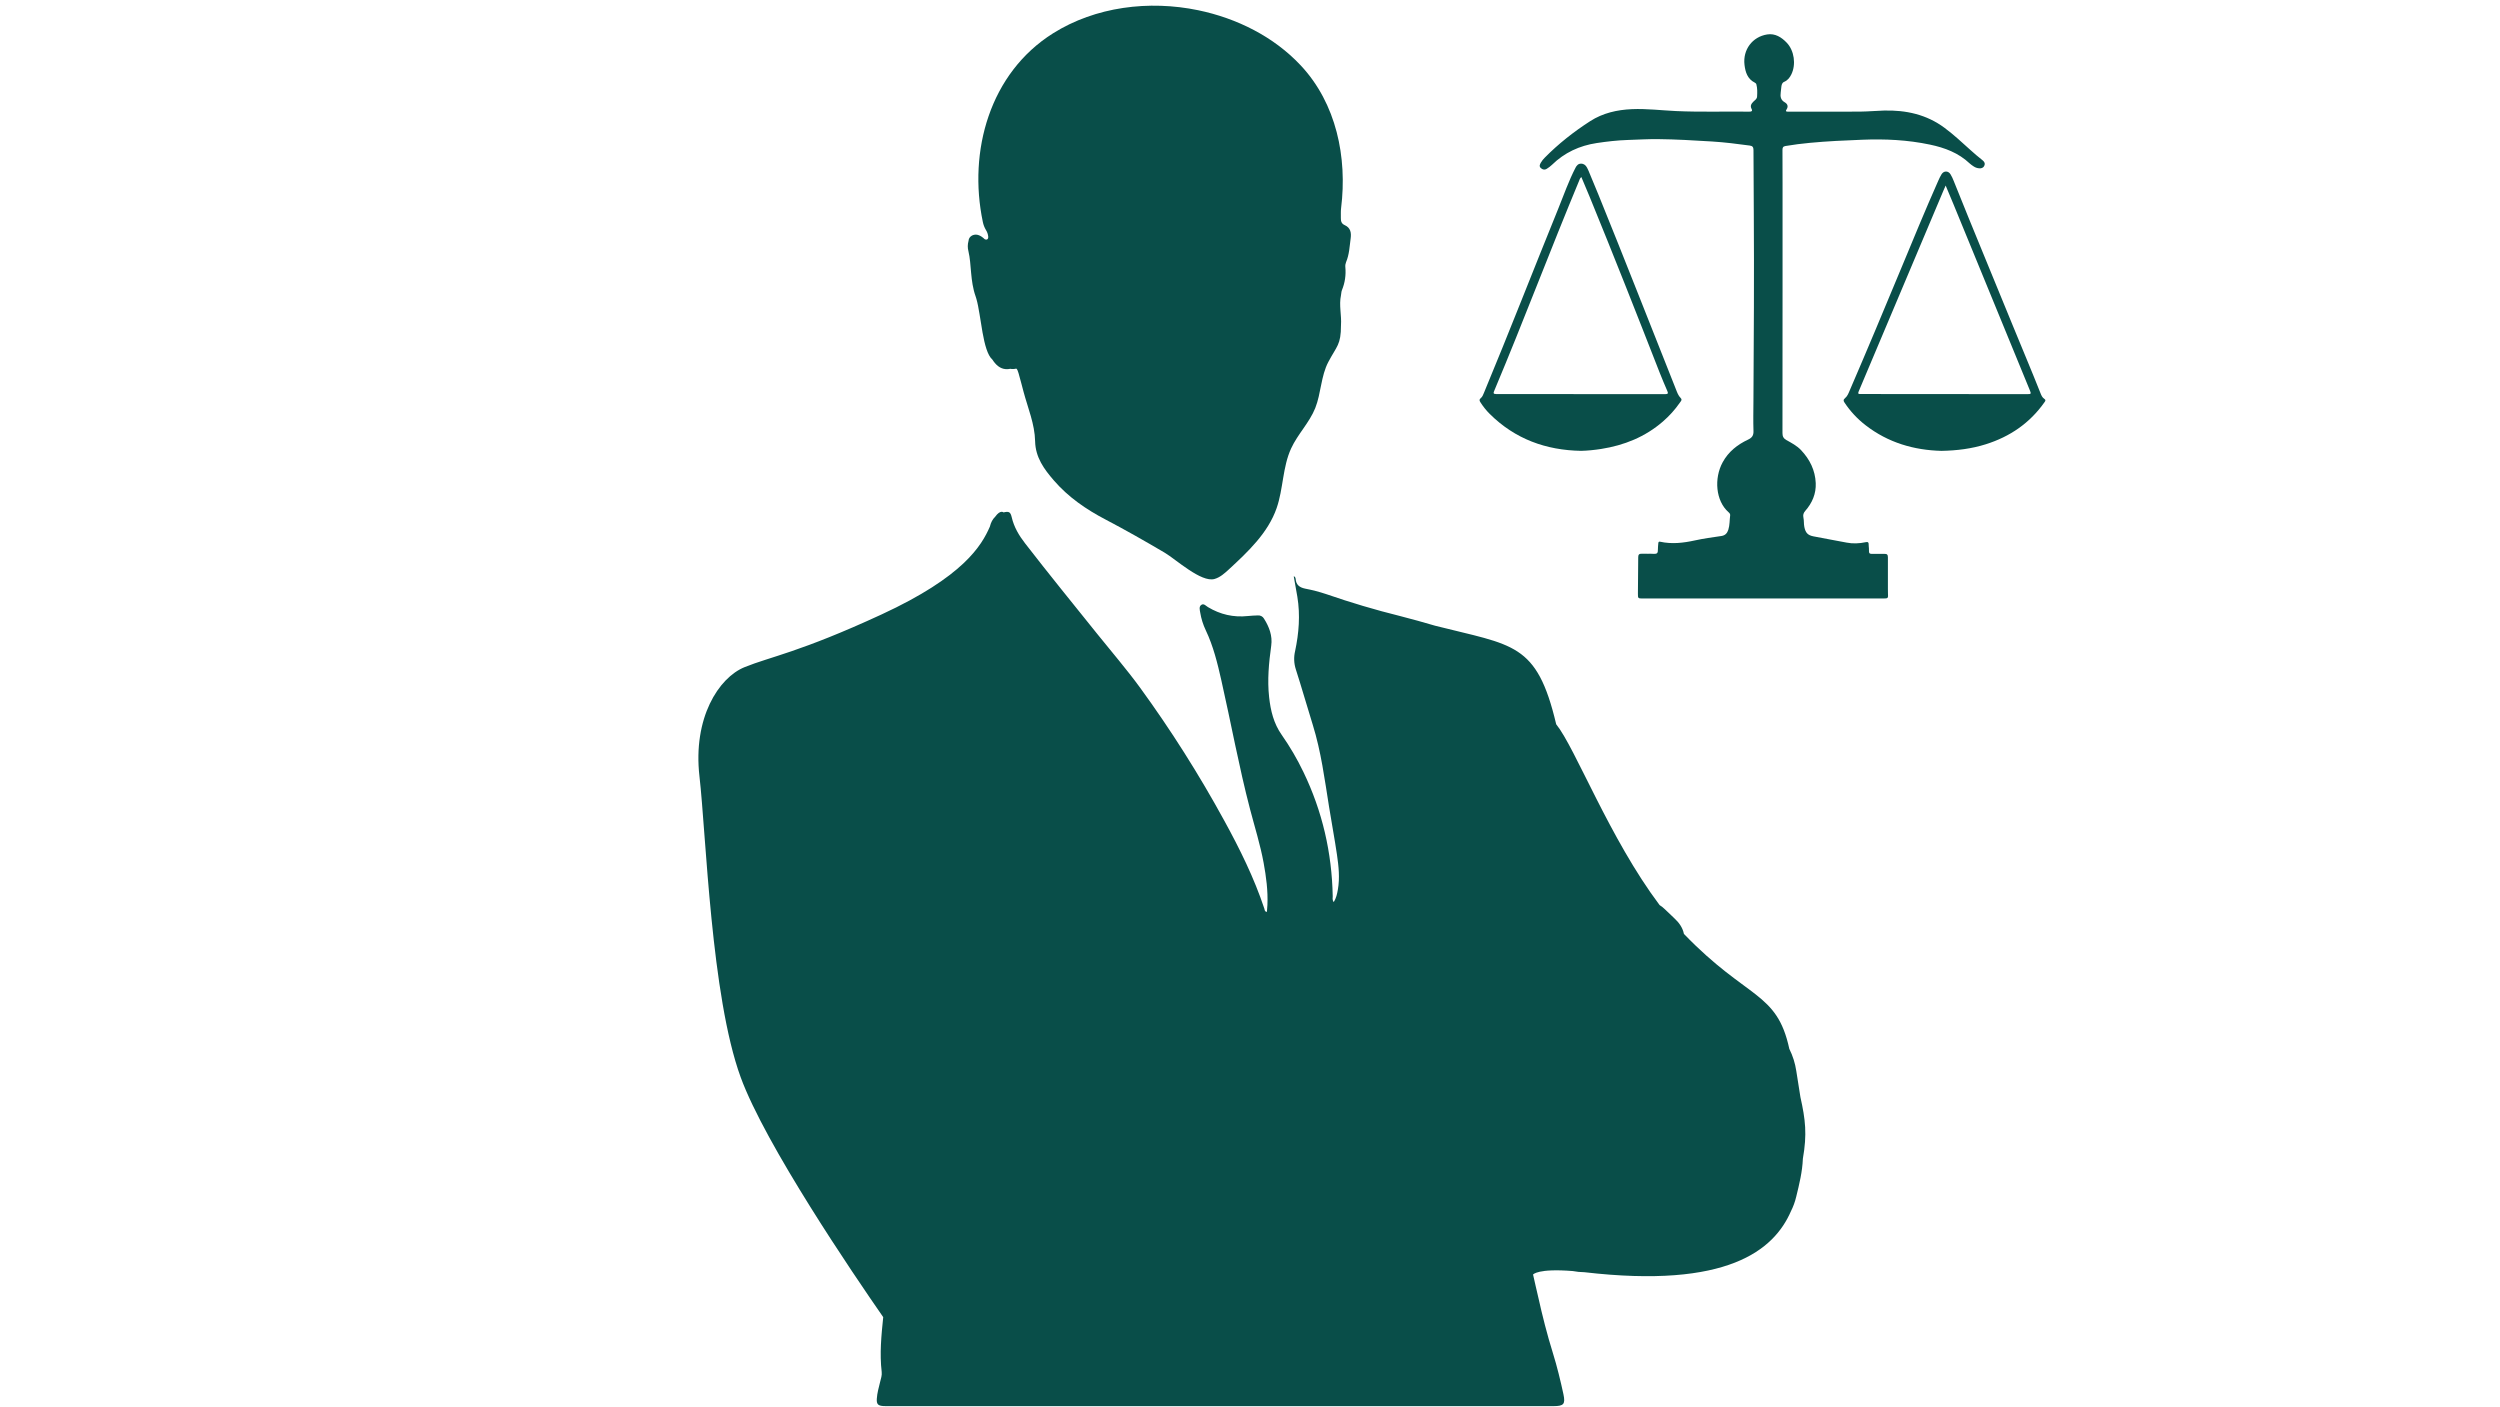
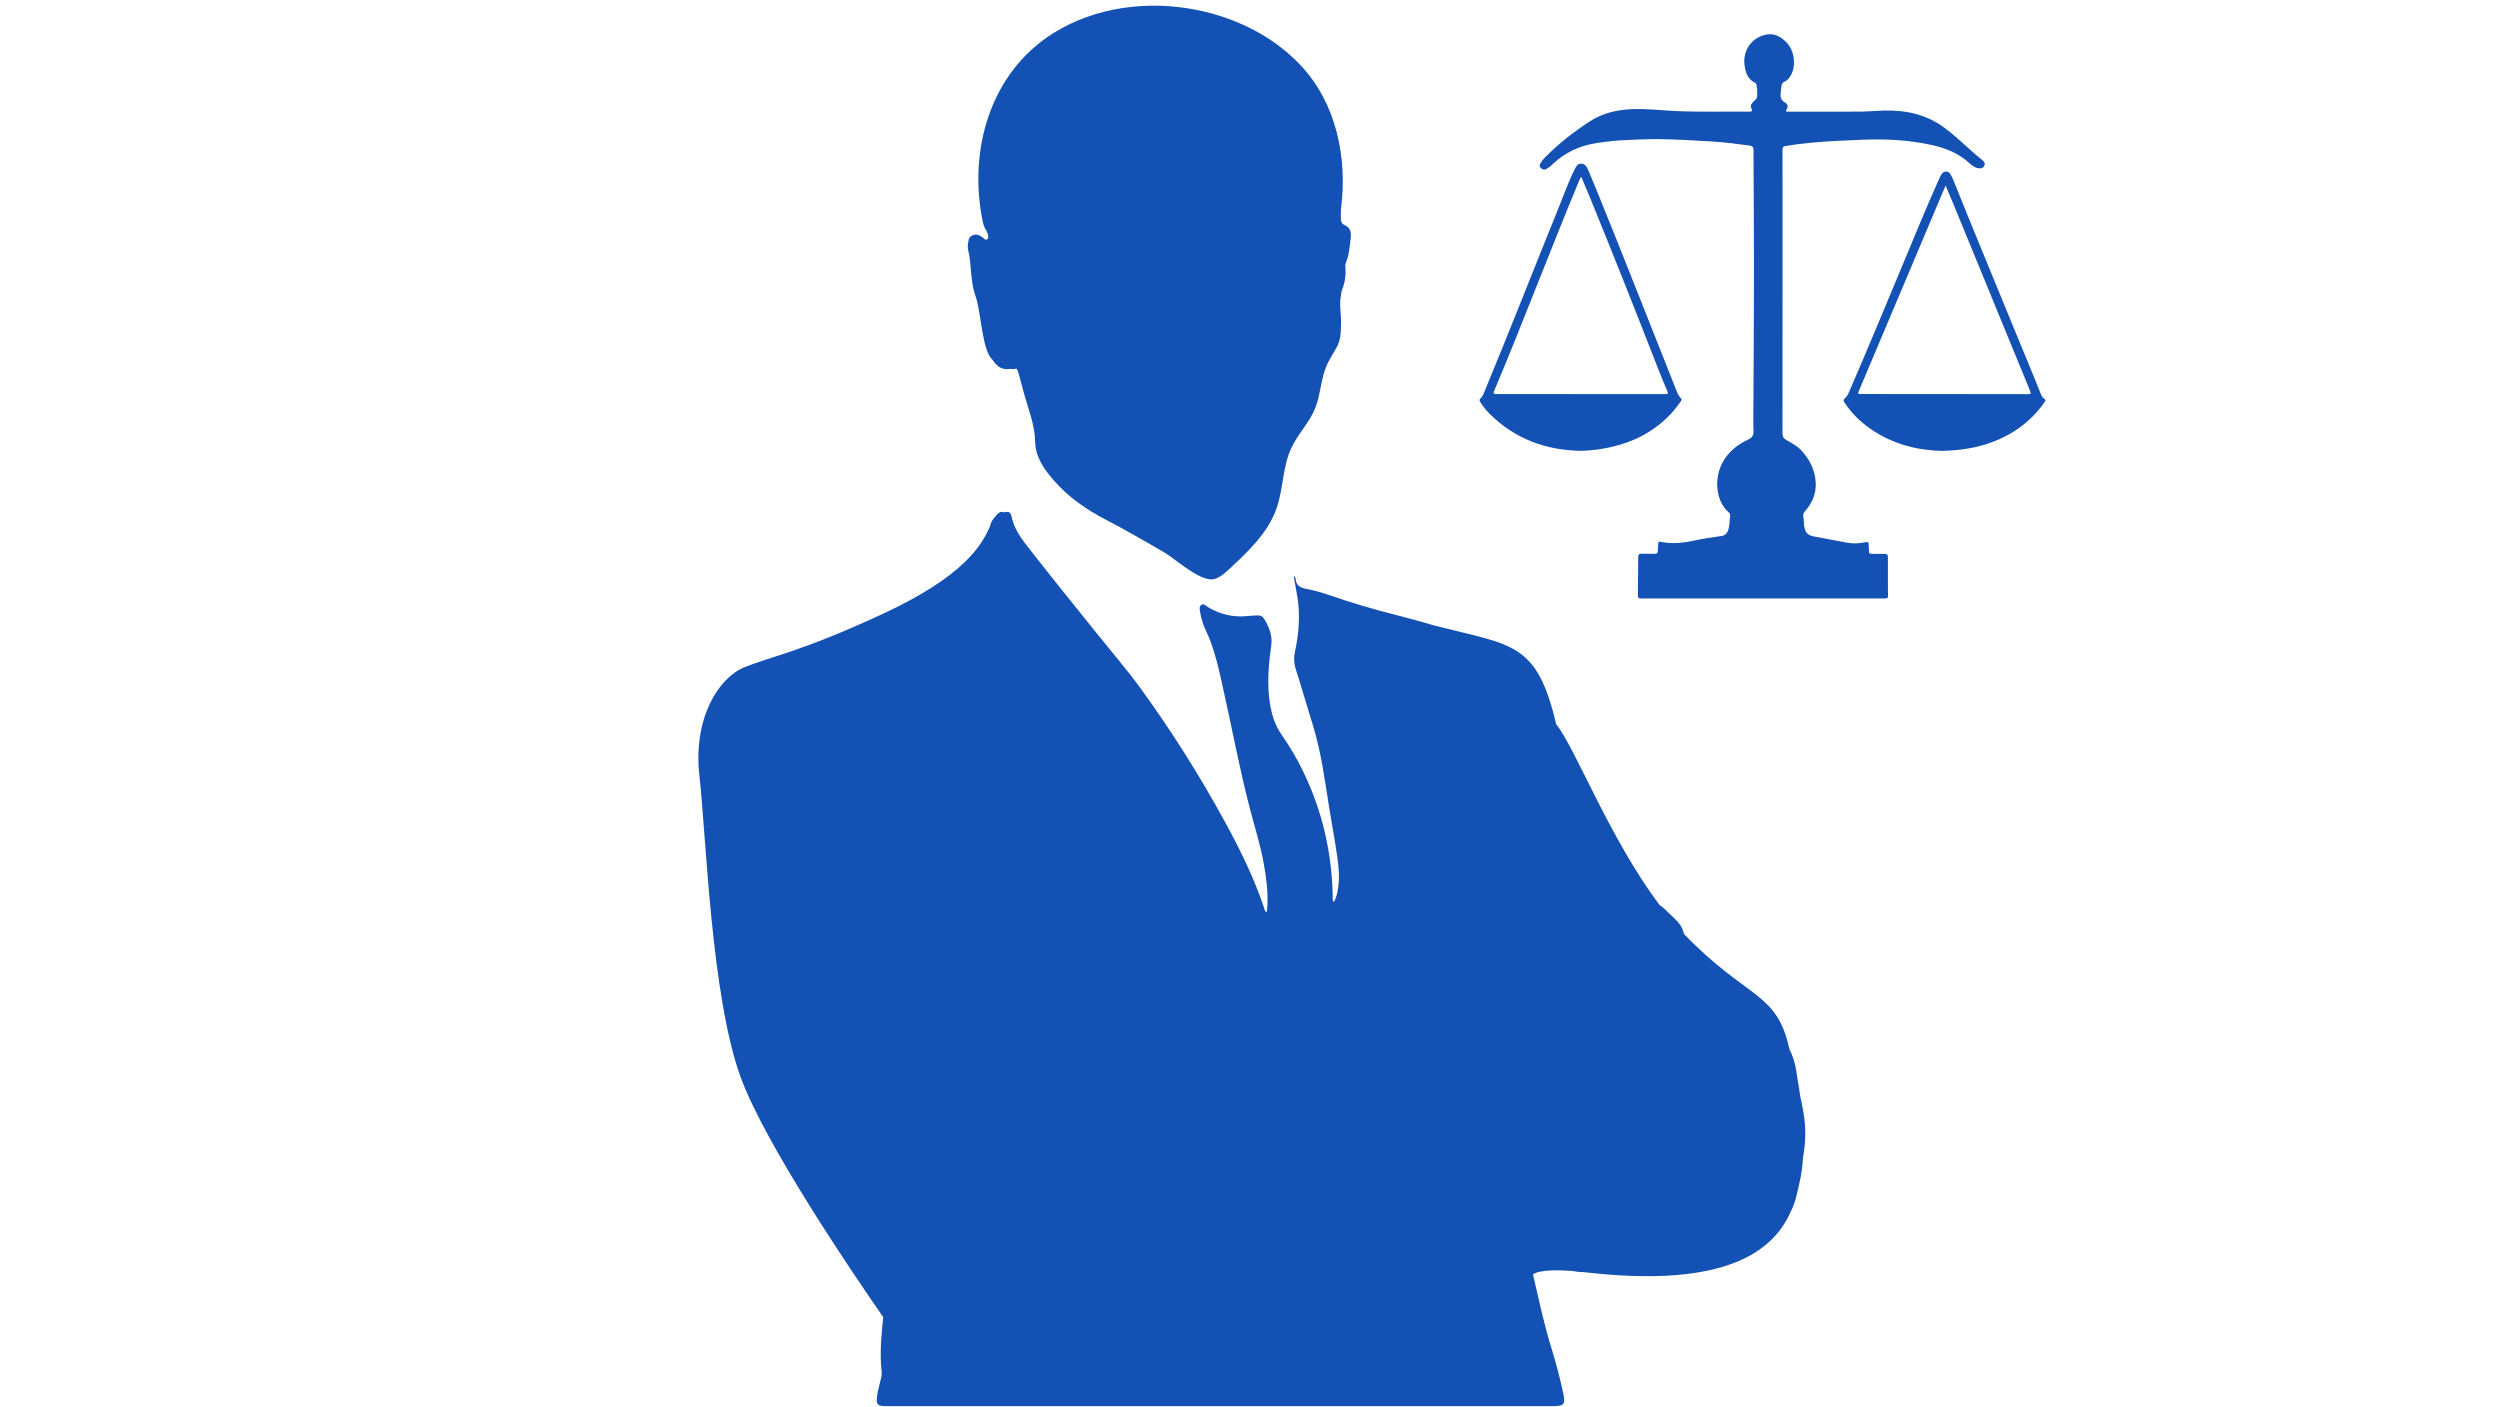
<svg xmlns="http://www.w3.org/2000/svg" width="640" zoomAndPan="magnify" viewBox="0 0 480 270" height="360" preserveAspectRatio="xMidYMid meet" version="1.0">
  <defs>
    <clipPath id="301ad0678f">
      <path d="M 134 98 L 346.762 98 L 346.762 270 L 134 270 Z M 134 98 " clip-rule="nonzero" />
    </clipPath>
    <clipPath id="1e003f1fbe">
      <path d="M 295 6.348 L 382 6.348 L 382 115 L 295 115 Z M 295 6.348 " clip-rule="nonzero" />
    </clipPath>
    <clipPath id="c57ec2ffd7">
      <path d="M 353 32 L 392.715 32 L 392.715 87 L 353 87 Z M 353 32 " clip-rule="nonzero" />
    </clipPath>
  </defs>
-   <path fill="#094e49" d="M 258.441 50.34 C 258.32 50.645 258.273 50.957 258.305 51.285 C 258.449 52.824 258.23 54.309 257.641 55.738 C 257.523 56.031 257.535 56.371 257.469 56.688 C 257.055 58.609 257.609 60.535 257.469 62.461 C 257.469 66.227 256.664 66.418 255.043 69.488 C 253.605 72.215 253.656 75.508 252.527 78.352 C 251.406 81.148 249.16 83.359 247.898 86.094 C 246.246 89.676 246.406 93.836 245.113 97.559 C 243.465 102.309 239.637 105.914 235.941 109.324 C 235.121 110.078 234.258 110.859 233.184 111.164 C 230.625 111.891 225.762 107.383 223.605 106.109 C 219.879 103.914 216.121 101.773 212.285 99.762 C 208.543 97.805 205.113 95.453 202.336 92.238 C 200.461 90.066 198.812 87.836 198.742 84.719 C 198.676 81.426 197.359 78.363 196.52 75.215 C 196.199 74.016 195.898 72.812 195.551 71.621 C 195.41 71.152 195.305 70.891 195.125 70.77 C 194.746 70.867 194.367 70.883 193.98 70.812 C 192.77 71.062 191.809 70.637 191.023 69.703 C 190.844 69.496 190.684 69.273 190.539 69.043 C 188.652 67.406 188.398 60.637 187.473 57.398 C 187.414 57.23 187.363 57.066 187.316 56.898 C 186.254 53.914 186.539 50.75 185.945 48.266 C 185.766 47.594 185.77 46.922 185.957 46.254 C 185.988 45.82 186.191 45.492 186.559 45.266 C 186.711 45.168 186.879 45.105 187.059 45.078 C 187.602 44.957 188.289 45.184 189.051 45.918 C 189.48 46.137 189.773 45.926 189.742 45.438 C 189.695 44.973 189.547 44.543 189.293 44.148 C 189.008 43.668 188.812 43.156 188.703 42.613 C 185.848 29.012 190.047 14.027 202.184 6.398 C 210.348 1.273 220.617 0.008 230.055 1.965 C 237.473 3.508 244.582 7.039 249.758 12.578 C 256.582 19.879 258.699 30.203 257.492 39.941 C 257.41 40.574 257.461 41.227 257.445 41.871 C 257.434 42.457 257.559 42.945 258.172 43.219 C 259.297 43.715 259.477 44.664 259.328 45.754 C 259.117 47.297 259.07 48.871 258.441 50.34 Z M 258.441 50.34 " fill-opacity="1" fill-rule="nonzero" />
+   <path fill="#1351B4" d="M 258.441 50.34 C 258.32 50.645 258.273 50.957 258.305 51.285 C 258.449 52.824 258.23 54.309 257.641 55.738 C 257.523 56.031 257.535 56.371 257.469 56.688 C 257.055 58.609 257.609 60.535 257.469 62.461 C 257.469 66.227 256.664 66.418 255.043 69.488 C 253.605 72.215 253.656 75.508 252.527 78.352 C 251.406 81.148 249.16 83.359 247.898 86.094 C 246.246 89.676 246.406 93.836 245.113 97.559 C 243.465 102.309 239.637 105.914 235.941 109.324 C 235.121 110.078 234.258 110.859 233.184 111.164 C 230.625 111.891 225.762 107.383 223.605 106.109 C 219.879 103.914 216.121 101.773 212.285 99.762 C 208.543 97.805 205.113 95.453 202.336 92.238 C 200.461 90.066 198.812 87.836 198.742 84.719 C 198.676 81.426 197.359 78.363 196.52 75.215 C 196.199 74.016 195.898 72.812 195.551 71.621 C 195.41 71.152 195.305 70.891 195.125 70.77 C 194.746 70.867 194.367 70.883 193.98 70.812 C 192.77 71.062 191.809 70.637 191.023 69.703 C 190.844 69.496 190.684 69.273 190.539 69.043 C 188.652 67.406 188.398 60.637 187.473 57.398 C 187.414 57.23 187.363 57.066 187.316 56.898 C 186.254 53.914 186.539 50.75 185.945 48.266 C 185.766 47.594 185.77 46.922 185.957 46.254 C 185.988 45.82 186.191 45.492 186.559 45.266 C 186.711 45.168 186.879 45.105 187.059 45.078 C 187.602 44.957 188.289 45.184 189.051 45.918 C 189.48 46.137 189.773 45.926 189.742 45.438 C 189.695 44.973 189.547 44.543 189.293 44.148 C 189.008 43.668 188.812 43.156 188.703 42.613 C 185.848 29.012 190.047 14.027 202.184 6.398 C 210.348 1.273 220.617 0.008 230.055 1.965 C 237.473 3.508 244.582 7.039 249.758 12.578 C 256.582 19.879 258.699 30.203 257.492 39.941 C 257.41 40.574 257.461 41.227 257.445 41.871 C 257.434 42.457 257.559 42.945 258.172 43.219 C 259.297 43.715 259.477 44.664 259.328 45.754 C 259.117 47.297 259.07 48.871 258.441 50.34 Z M 258.441 50.34 " fill-opacity="1" fill-rule="nonzero" />
  <g clip-path="url(#301ad0678f)">
-     <path fill="#094e49" d="M 142.949 128.098 C 147.918 126.074 153.547 125.238 169.254 117.977 C 184.957 110.719 188.453 104.797 190.059 101.102 C 190.246 100.328 190.574 99.691 191.074 99.215 C 192.078 97.809 192.68 98.383 192.68 98.383 C 193.703 98.145 194.004 98.262 194.254 99.324 C 194.691 101.211 195.641 102.805 196.812 104.316 C 201.34 110.172 206.012 115.91 210.645 121.684 C 213.406 125.125 216.297 128.477 218.898 132.035 C 224.828 140.188 230.211 148.691 235.047 157.539 C 238.035 162.984 240.785 168.543 242.754 174.457 C 242.832 174.68 242.789 175.035 243.246 175.086 C 243.281 174.637 243.324 174.195 243.344 173.746 C 243.465 171.02 243.105 168.344 242.617 165.664 C 241.977 162.176 240.906 158.797 240.012 155.375 C 237.871 147.188 236.367 138.859 234.496 130.613 C 233.754 127.336 232.965 124.078 231.512 121.023 C 230.992 119.934 230.637 118.797 230.441 117.609 C 230.359 117.09 230.137 116.426 230.719 116.098 C 231.16 115.852 231.551 116.34 231.93 116.566 C 234.297 117.988 236.84 118.574 239.59 118.277 C 240.23 118.207 240.875 118.184 241.516 118.16 C 241.754 118.141 241.977 118.184 242.188 118.297 C 242.395 118.406 242.562 118.562 242.68 118.766 C 243.684 120.359 244.344 122.066 244.074 123.977 C 243.621 127.262 243.305 130.535 243.672 133.863 C 243.961 136.465 244.551 138.91 246.086 141.094 C 247.672 143.359 249.062 145.738 250.258 148.23 C 253.891 155.754 255.723 163.715 255.883 172.07 C 255.883 172.41 255.762 172.781 256.082 173.203 C 256.555 172.422 256.723 171.641 256.867 170.828 C 257.266 168.57 257.023 166.332 256.699 164.105 C 256.246 161.016 255.664 157.945 255.172 154.859 C 254.328 149.594 253.648 144.305 252.059 139.191 C 250.949 135.637 249.938 132.051 248.797 128.508 C 248.43 127.355 248.383 126.188 248.66 125.008 C 249.387 121.57 249.668 118.098 249.094 114.598 C 248.879 113.301 248.637 112.004 248.398 110.648 C 248.539 110.711 248.598 110.719 248.613 110.746 C 248.688 110.863 248.738 110.988 248.766 111.125 C 248.828 112.285 249.5 112.789 250.582 113.016 C 251.941 113.273 253.273 113.621 254.586 114.055 C 259.277 115.68 264.031 117.094 268.848 118.289 C 271.094 118.852 273.316 119.496 275.539 120.137 C 290.531 123.953 295.07 123.301 298.789 139.059 C 302.445 143.562 309.023 160.977 318.645 173.777 C 319.02 174.012 319.363 174.285 319.676 174.594 C 320.266 175.176 320.863 175.742 321.469 176.305 C 322.367 177.137 323.07 178.09 323.312 179.309 C 335.496 191.965 341.164 190.305 343.547 201.379 C 344.219 202.723 344.664 204.137 344.887 205.621 C 345.137 207.297 345.43 208.965 345.68 210.645 C 346.648 214.973 346.977 217.766 346.152 222.465 C 346.055 224.961 345.461 227.375 344.871 229.781 C 344.645 230.742 344.309 231.66 343.867 232.543 C 340.605 240.039 331.684 247.465 304.18 244.262 C 303.438 244.254 302.707 244.184 301.98 244.043 C 295.215 243.5 294.348 244.711 294.348 244.711 C 294.648 246.148 295.016 247.574 295.332 249.008 C 296.141 252.641 297.051 256.246 298.16 259.805 C 298.965 262.391 299.602 265.031 300.176 267.68 C 300.59 269.621 300.219 269.969 298.281 269.977 L 170.82 269.977 C 170.406 269.977 169.988 269.992 169.574 269.961 C 168.57 269.887 168.281 269.582 168.348 268.555 C 168.418 267.445 168.73 266.383 168.988 265.312 C 169.141 264.688 169.363 264.062 169.285 263.414 C 168.871 259.887 169.219 256.387 169.578 252.891 C 163.887 244.699 146.93 219.762 142.207 206.824 C 136.508 191.188 135.586 160.289 134.297 149.066 C 133.012 137.844 137.984 130.117 142.949 128.098 Z M 142.949 128.098 " fill-opacity="1" fill-rule="nonzero" />
+     <path fill="#1351B4" d="M 142.949 128.098 C 147.918 126.074 153.547 125.238 169.254 117.977 C 184.957 110.719 188.453 104.797 190.059 101.102 C 190.246 100.328 190.574 99.691 191.074 99.215 C 192.078 97.809 192.68 98.383 192.68 98.383 C 193.703 98.145 194.004 98.262 194.254 99.324 C 194.691 101.211 195.641 102.805 196.812 104.316 C 201.34 110.172 206.012 115.91 210.645 121.684 C 213.406 125.125 216.297 128.477 218.898 132.035 C 224.828 140.188 230.211 148.691 235.047 157.539 C 238.035 162.984 240.785 168.543 242.754 174.457 C 242.832 174.68 242.789 175.035 243.246 175.086 C 243.281 174.637 243.324 174.195 243.344 173.746 C 243.465 171.02 243.105 168.344 242.617 165.664 C 241.977 162.176 240.906 158.797 240.012 155.375 C 237.871 147.188 236.367 138.859 234.496 130.613 C 233.754 127.336 232.965 124.078 231.512 121.023 C 230.992 119.934 230.637 118.797 230.441 117.609 C 230.359 117.09 230.137 116.426 230.719 116.098 C 231.16 115.852 231.551 116.34 231.93 116.566 C 234.297 117.988 236.84 118.574 239.59 118.277 C 240.23 118.207 240.875 118.184 241.516 118.16 C 241.754 118.141 241.977 118.184 242.188 118.297 C 242.395 118.406 242.562 118.562 242.68 118.766 C 243.684 120.359 244.344 122.066 244.074 123.977 C 243.621 127.262 243.305 130.535 243.672 133.863 C 243.961 136.465 244.551 138.91 246.086 141.094 C 247.672 143.359 249.062 145.738 250.258 148.23 C 253.891 155.754 255.723 163.715 255.883 172.07 C 255.883 172.41 255.762 172.781 256.082 173.203 C 256.555 172.422 256.723 171.641 256.867 170.828 C 257.266 168.57 257.023 166.332 256.699 164.105 C 256.246 161.016 255.664 157.945 255.172 154.859 C 254.328 149.594 253.648 144.305 252.059 139.191 C 250.949 135.637 249.938 132.051 248.797 128.508 C 248.43 127.355 248.383 126.188 248.66 125.008 C 249.387 121.57 249.668 118.098 249.094 114.598 C 248.879 113.301 248.637 112.004 248.398 110.648 C 248.539 110.711 248.598 110.719 248.613 110.746 C 248.688 110.863 248.738 110.988 248.766 111.125 C 248.828 112.285 249.5 112.789 250.582 113.016 C 251.941 113.273 253.273 113.621 254.586 114.055 C 259.277 115.68 264.031 117.094 268.848 118.289 C 271.094 118.852 273.316 119.496 275.539 120.137 C 290.531 123.953 295.07 123.301 298.789 139.059 C 302.445 143.562 309.023 160.977 318.645 173.777 C 319.02 174.012 319.363 174.285 319.676 174.594 C 320.266 175.176 320.863 175.742 321.469 176.305 C 322.367 177.137 323.07 178.09 323.312 179.309 C 335.496 191.965 341.164 190.305 343.547 201.379 C 344.219 202.723 344.664 204.137 344.887 205.621 C 345.137 207.297 345.43 208.965 345.68 210.645 C 346.648 214.973 346.977 217.766 346.152 222.465 C 346.055 224.961 345.461 227.375 344.871 229.781 C 344.645 230.742 344.309 231.66 343.867 232.543 C 340.605 240.039 331.684 247.465 304.18 244.262 C 303.438 244.254 302.707 244.184 301.98 244.043 C 295.215 243.5 294.348 244.711 294.348 244.711 C 294.648 246.148 295.016 247.574 295.332 249.008 C 296.141 252.641 297.051 256.246 298.16 259.805 C 298.965 262.391 299.602 265.031 300.176 267.68 C 300.59 269.621 300.219 269.969 298.281 269.977 L 170.82 269.977 C 170.406 269.977 169.988 269.992 169.574 269.961 C 168.57 269.887 168.281 269.582 168.348 268.555 C 168.418 267.445 168.73 266.383 168.988 265.312 C 169.141 264.688 169.363 264.062 169.285 263.414 C 168.871 259.887 169.219 256.387 169.578 252.891 C 163.887 244.699 146.93 219.762 142.207 206.824 C 136.508 191.188 135.586 160.289 134.297 149.066 C 133.012 137.844 137.984 130.117 142.949 128.098 Z M 142.949 128.098 " fill-opacity="1" fill-rule="nonzero" />
  </g>
  <g clip-path="url(#1e003f1fbe)">
-     <path fill="#094e49" d="M 342.25 56.105 C 342.25 65.121 342.242 74.137 342.234 83.152 C 342.23 83.793 342.438 84.18 342.973 84.484 C 343.973 85.047 344.996 85.57 345.805 86.426 C 347.488 88.211 348.516 90.301 348.621 92.758 C 348.707 94.793 347.945 96.578 346.602 98.098 C 346.254 98.496 346.148 98.879 346.258 99.387 C 346.383 99.965 346.312 100.57 346.43 101.16 C 346.648 102.266 347.066 102.754 348.145 102.973 C 350.273 103.406 352.418 103.754 354.555 104.18 C 355.738 104.418 357.012 104.359 358.227 104.098 C 358.645 104.004 358.793 104.117 358.781 104.535 C 358.773 104.777 358.824 105.023 358.832 105.27 C 358.863 106.395 358.734 106.348 359.984 106.348 C 360.598 106.348 361.215 106.363 361.832 106.344 C 362.312 106.324 362.477 106.516 362.477 106.996 C 362.461 109.008 362.473 111.02 362.477 113.031 C 362.477 113.301 362.473 113.566 362.488 113.832 C 362.543 114.906 362.547 114.91 361.504 114.91 C 346.16 114.91 330.82 114.91 315.477 114.91 C 314.48 114.91 314.477 114.906 314.48 113.941 C 314.5 111.621 314.531 109.301 314.539 106.98 C 314.539 106.484 314.723 106.293 315.234 106.316 C 316.012 106.355 316.797 106.289 317.574 106.34 C 318.156 106.375 318.332 106.145 318.312 105.598 C 318.297 105.168 318.371 104.738 318.395 104.309 C 318.41 104.086 318.48 103.953 318.734 104.008 C 320.988 104.508 323.203 104.246 325.43 103.758 C 327.105 103.387 328.82 103.168 330.523 102.91 C 331.254 102.797 331.633 102.359 331.84 101.703 C 332.125 100.809 332.066 99.875 332.191 98.961 C 332.23 98.684 332.055 98.496 331.867 98.332 C 329.406 96.168 329.066 91.844 330.754 88.754 C 331.871 86.707 333.586 85.371 335.629 84.406 C 336.375 84.055 336.699 83.621 336.668 82.766 C 336.605 80.836 336.648 78.902 336.66 76.973 C 336.73 64.98 336.809 52.988 336.73 40.996 C 336.703 36.93 336.684 32.863 336.668 28.797 C 336.664 28.262 336.496 28.02 335.965 27.949 C 333.543 27.621 331.125 27.316 328.684 27.164 C 325.223 26.953 321.762 26.746 318.293 26.711 C 316.367 26.695 314.438 26.812 312.512 26.875 C 310.52 26.941 308.547 27.168 306.574 27.465 C 303.266 27.965 300.379 29.301 297.973 31.652 C 297.684 31.938 297.34 32.176 296.996 32.398 C 296.578 32.668 296.168 32.586 295.82 32.25 C 295.477 31.914 295.652 31.57 295.84 31.238 C 296.043 30.879 296.305 30.562 296.594 30.27 C 299.23 27.598 302.164 25.293 305.316 23.262 C 307.754 21.695 310.477 21.082 313.328 20.957 C 316.164 20.836 318.984 21.195 321.809 21.324 C 326.488 21.539 331.172 21.379 335.855 21.438 C 336.207 21.441 336.551 21.379 336.312 20.93 C 335.988 20.324 336.246 19.922 336.652 19.516 C 336.934 19.23 337.336 19.016 337.359 18.551 C 337.406 17.75 337.43 16.949 337.215 16.164 C 337.184 16.047 337.043 15.93 336.922 15.867 C 335.512 15.164 335.113 13.848 334.945 12.453 C 334.598 9.562 336.441 7.066 339.297 6.613 C 340.82 6.371 342.051 7.145 343.059 8.207 C 344.504 9.723 344.863 12.375 343.949 14.262 C 343.648 14.883 343.242 15.422 342.582 15.703 C 342.148 15.887 342.074 16.262 342.02 16.652 C 341.969 17.02 341.949 17.391 341.898 17.754 C 341.793 18.535 341.883 19.199 342.672 19.645 C 343.195 19.941 343.402 20.426 343.023 21 C 342.793 21.352 342.91 21.445 343.289 21.441 C 344.914 21.434 346.535 21.441 348.156 21.441 C 351.199 21.441 354.238 21.461 357.277 21.426 C 358.754 21.41 360.227 21.266 361.703 21.227 C 365.938 21.117 369.895 21.969 373.371 24.559 C 375.125 25.863 376.711 27.348 378.328 28.805 C 379.074 29.477 379.836 30.133 380.629 30.754 C 380.984 31.035 381.195 31.367 380.984 31.82 C 380.781 32.258 380.391 32.363 379.949 32.312 C 379.574 32.273 379.23 32.148 378.918 31.934 C 378.668 31.762 378.402 31.594 378.18 31.383 C 376.027 29.348 373.402 28.367 370.555 27.766 C 366.262 26.855 361.93 26.656 357.57 26.828 C 354.211 26.957 350.848 27.109 347.496 27.426 C 345.926 27.574 344.359 27.773 342.801 28.035 C 342.316 28.117 342.23 28.383 342.234 28.809 C 342.25 30.906 342.25 33 342.25 35.094 C 342.25 42.098 342.25 49.102 342.25 56.105 Z M 342.25 56.105 " fill-opacity="1" fill-rule="nonzero" />
+     <path fill="#1351B4" d="M 342.25 56.105 C 342.25 65.121 342.242 74.137 342.234 83.152 C 342.23 83.793 342.438 84.18 342.973 84.484 C 343.973 85.047 344.996 85.57 345.805 86.426 C 347.488 88.211 348.516 90.301 348.621 92.758 C 348.707 94.793 347.945 96.578 346.602 98.098 C 346.254 98.496 346.148 98.879 346.258 99.387 C 346.383 99.965 346.312 100.57 346.43 101.16 C 346.648 102.266 347.066 102.754 348.145 102.973 C 350.273 103.406 352.418 103.754 354.555 104.18 C 355.738 104.418 357.012 104.359 358.227 104.098 C 358.645 104.004 358.793 104.117 358.781 104.535 C 358.773 104.777 358.824 105.023 358.832 105.27 C 358.863 106.395 358.734 106.348 359.984 106.348 C 360.598 106.348 361.215 106.363 361.832 106.344 C 362.312 106.324 362.477 106.516 362.477 106.996 C 362.461 109.008 362.473 111.02 362.477 113.031 C 362.477 113.301 362.473 113.566 362.488 113.832 C 362.543 114.906 362.547 114.91 361.504 114.91 C 346.16 114.91 330.82 114.91 315.477 114.91 C 314.48 114.91 314.477 114.906 314.48 113.941 C 314.5 111.621 314.531 109.301 314.539 106.98 C 314.539 106.484 314.723 106.293 315.234 106.316 C 316.012 106.355 316.797 106.289 317.574 106.34 C 318.156 106.375 318.332 106.145 318.312 105.598 C 318.297 105.168 318.371 104.738 318.395 104.309 C 318.41 104.086 318.48 103.953 318.734 104.008 C 320.988 104.508 323.203 104.246 325.43 103.758 C 327.105 103.387 328.82 103.168 330.523 102.91 C 331.254 102.797 331.633 102.359 331.84 101.703 C 332.125 100.809 332.066 99.875 332.191 98.961 C 332.23 98.684 332.055 98.496 331.867 98.332 C 329.406 96.168 329.066 91.844 330.754 88.754 C 331.871 86.707 333.586 85.371 335.629 84.406 C 336.375 84.055 336.699 83.621 336.668 82.766 C 336.605 80.836 336.648 78.902 336.66 76.973 C 336.73 64.98 336.809 52.988 336.73 40.996 C 336.703 36.93 336.684 32.863 336.668 28.797 C 336.664 28.262 336.496 28.02 335.965 27.949 C 333.543 27.621 331.125 27.316 328.684 27.164 C 325.223 26.953 321.762 26.746 318.293 26.711 C 316.367 26.695 314.438 26.812 312.512 26.875 C 310.52 26.941 308.547 27.168 306.574 27.465 C 303.266 27.965 300.379 29.301 297.973 31.652 C 297.684 31.938 297.34 32.176 296.996 32.398 C 296.578 32.668 296.168 32.586 295.82 32.25 C 295.477 31.914 295.652 31.57 295.84 31.238 C 296.043 30.879 296.305 30.562 296.594 30.27 C 299.23 27.598 302.164 25.293 305.316 23.262 C 307.754 21.695 310.477 21.082 313.328 20.957 C 316.164 20.836 318.984 21.195 321.809 21.324 C 326.488 21.539 331.172 21.379 335.855 21.438 C 336.207 21.441 336.551 21.379 336.312 20.93 C 335.988 20.324 336.246 19.922 336.652 19.516 C 336.934 19.23 337.336 19.016 337.359 18.551 C 337.406 17.75 337.43 16.949 337.215 16.164 C 337.184 16.047 337.043 15.93 336.922 15.867 C 335.512 15.164 335.113 13.848 334.945 12.453 C 334.598 9.562 336.441 7.066 339.297 6.613 C 340.82 6.371 342.051 7.145 343.059 8.207 C 344.504 9.723 344.863 12.375 343.949 14.262 C 343.648 14.883 343.242 15.422 342.582 15.703 C 342.148 15.887 342.074 16.262 342.02 16.652 C 341.969 17.02 341.949 17.391 341.898 17.754 C 341.793 18.535 341.883 19.199 342.672 19.645 C 343.195 19.941 343.402 20.426 343.023 21 C 342.793 21.352 342.91 21.445 343.289 21.441 C 344.914 21.434 346.535 21.441 348.156 21.441 C 351.199 21.441 354.238 21.461 357.277 21.426 C 358.754 21.41 360.227 21.266 361.703 21.227 C 365.938 21.117 369.895 21.969 373.371 24.559 C 375.125 25.863 376.711 27.348 378.328 28.805 C 379.074 29.477 379.836 30.133 380.629 30.754 C 380.984 31.035 381.195 31.367 380.984 31.82 C 380.781 32.258 380.391 32.363 379.949 32.312 C 379.574 32.273 379.23 32.148 378.918 31.934 C 378.668 31.762 378.402 31.594 378.18 31.383 C 376.027 29.348 373.402 28.367 370.555 27.766 C 366.262 26.855 361.93 26.656 357.57 26.828 C 354.211 26.957 350.848 27.109 347.496 27.426 C 345.926 27.574 344.359 27.773 342.801 28.035 C 342.316 28.117 342.23 28.383 342.234 28.809 C 342.25 30.906 342.25 33 342.25 35.094 C 342.25 42.098 342.25 49.102 342.25 56.105 Z M 342.25 56.105 " fill-opacity="1" fill-rule="nonzero" />
  </g>
-   <path fill="#094e49" d="M 303.566 86.562 C 296.816 86.445 290.895 84.293 286.043 79.488 C 285.355 78.805 284.754 78.051 284.238 77.234 C 284.055 76.945 283.965 76.711 284.305 76.445 C 284.617 76.199 284.754 75.816 284.906 75.453 C 289.793 63.703 294.398 51.84 299.191 40.051 C 300.254 37.426 301.191 34.746 302.488 32.223 C 302.715 31.781 303.008 31.422 303.559 31.422 C 304.117 31.422 304.469 31.742 304.719 32.203 C 304.812 32.387 304.902 32.57 304.984 32.758 C 305.621 34.293 306.27 35.828 306.895 37.367 C 311.941 49.781 316.812 62.27 321.77 74.723 C 322.012 75.332 322.215 75.953 322.703 76.438 C 323.035 76.77 322.707 77.059 322.535 77.305 C 321.609 78.645 320.527 79.848 319.293 80.918 C 315.875 83.887 311.852 85.5 307.418 86.199 C 306.141 86.398 304.859 86.531 303.566 86.562 Z M 303.621 33.992 C 303.328 34.234 303.281 34.484 303.188 34.707 C 300.441 41.324 297.789 47.977 295.152 54.637 C 292.453 61.449 289.742 68.254 286.902 75.012 C 286.723 75.438 286.66 75.664 287.281 75.66 C 298.102 75.652 308.922 75.656 319.742 75.676 C 320.312 75.676 320.297 75.473 320.121 75.062 C 319.621 73.891 319.113 72.723 318.652 71.539 C 314.254 60.277 309.82 49.031 305.238 37.848 C 304.719 36.578 304.18 35.32 303.621 33.992 Z M 303.621 33.992 " fill-opacity="1" fill-rule="nonzero" />
+   <path fill="#1351B4" d="M 303.566 86.562 C 296.816 86.445 290.895 84.293 286.043 79.488 C 285.355 78.805 284.754 78.051 284.238 77.234 C 284.055 76.945 283.965 76.711 284.305 76.445 C 284.617 76.199 284.754 75.816 284.906 75.453 C 289.793 63.703 294.398 51.84 299.191 40.051 C 300.254 37.426 301.191 34.746 302.488 32.223 C 302.715 31.781 303.008 31.422 303.559 31.422 C 304.117 31.422 304.469 31.742 304.719 32.203 C 304.812 32.387 304.902 32.57 304.984 32.758 C 305.621 34.293 306.27 35.828 306.895 37.367 C 311.941 49.781 316.812 62.27 321.77 74.723 C 322.012 75.332 322.215 75.953 322.703 76.438 C 323.035 76.77 322.707 77.059 322.535 77.305 C 321.609 78.645 320.527 79.848 319.293 80.918 C 315.875 83.887 311.852 85.5 307.418 86.199 C 306.141 86.398 304.859 86.531 303.566 86.562 Z M 303.621 33.992 C 303.328 34.234 303.281 34.484 303.188 34.707 C 300.441 41.324 297.789 47.977 295.152 54.637 C 292.453 61.449 289.742 68.254 286.902 75.012 C 286.723 75.438 286.66 75.664 287.281 75.66 C 298.102 75.652 308.922 75.656 319.742 75.676 C 320.312 75.676 320.297 75.473 320.121 75.062 C 319.621 73.891 319.113 72.723 318.652 71.539 C 314.254 60.277 309.82 49.031 305.238 37.848 C 304.719 36.578 304.18 35.32 303.621 33.992 Z M 303.621 33.992 " fill-opacity="1" fill-rule="nonzero" />
  <g clip-path="url(#c57ec2ffd7)">
-     <path fill="#094e49" d="M 372.75 86.566 C 367.496 86.434 362.531 85 358.207 81.656 C 356.617 80.43 355.266 78.98 354.152 77.305 C 353.918 76.961 353.887 76.742 354.254 76.441 C 354.719 76.059 354.93 75.469 355.164 74.922 C 358.508 67.176 361.754 59.391 364.996 51.598 C 367.344 45.949 369.664 40.289 372.148 34.699 C 372.34 34.27 372.539 33.836 372.789 33.438 C 373.227 32.758 374.066 32.766 374.496 33.461 C 374.742 33.859 374.938 34.293 375.109 34.73 C 378.793 43.961 382.637 53.125 386.379 62.324 C 388.176 66.738 390.047 71.117 391.797 75.547 C 391.957 75.949 392.137 76.348 392.523 76.59 C 392.82 76.781 392.727 76.969 392.562 77.199 C 389.742 81.223 385.922 83.836 381.266 85.301 C 378.539 86.16 375.742 86.512 372.75 86.566 Z M 373.566 35.625 C 373.379 36.055 373.266 36.293 373.164 36.539 C 368.246 48.188 363.332 59.836 358.414 71.484 C 357.898 72.715 357.387 73.945 356.859 75.172 C 356.719 75.508 356.754 75.684 357.164 75.652 C 357.328 75.645 357.492 75.652 357.656 75.652 C 368.191 75.66 378.727 75.668 389.258 75.676 C 389.973 75.676 390.008 75.621 389.734 74.945 C 384.848 63.039 379.961 51.137 375.074 39.23 C 374.602 38.074 374.113 36.93 373.566 35.625 Z M 373.566 35.625 " fill-opacity="1" fill-rule="nonzero" />
+     <path fill="#1351B4" d="M 372.75 86.566 C 367.496 86.434 362.531 85 358.207 81.656 C 356.617 80.43 355.266 78.98 354.152 77.305 C 353.918 76.961 353.887 76.742 354.254 76.441 C 354.719 76.059 354.93 75.469 355.164 74.922 C 358.508 67.176 361.754 59.391 364.996 51.598 C 367.344 45.949 369.664 40.289 372.148 34.699 C 372.34 34.27 372.539 33.836 372.789 33.438 C 373.227 32.758 374.066 32.766 374.496 33.461 C 374.742 33.859 374.938 34.293 375.109 34.73 C 378.793 43.961 382.637 53.125 386.379 62.324 C 388.176 66.738 390.047 71.117 391.797 75.547 C 391.957 75.949 392.137 76.348 392.523 76.59 C 392.82 76.781 392.727 76.969 392.562 77.199 C 389.742 81.223 385.922 83.836 381.266 85.301 C 378.539 86.16 375.742 86.512 372.75 86.566 Z M 373.566 35.625 C 373.379 36.055 373.266 36.293 373.164 36.539 C 368.246 48.188 363.332 59.836 358.414 71.484 C 357.898 72.715 357.387 73.945 356.859 75.172 C 356.719 75.508 356.754 75.684 357.164 75.652 C 357.328 75.645 357.492 75.652 357.656 75.652 C 368.191 75.66 378.727 75.668 389.258 75.676 C 389.973 75.676 390.008 75.621 389.734 74.945 C 384.848 63.039 379.961 51.137 375.074 39.23 C 374.602 38.074 374.113 36.93 373.566 35.625 Z M 373.566 35.625 " fill-opacity="1" fill-rule="nonzero" />
  </g>
</svg>
